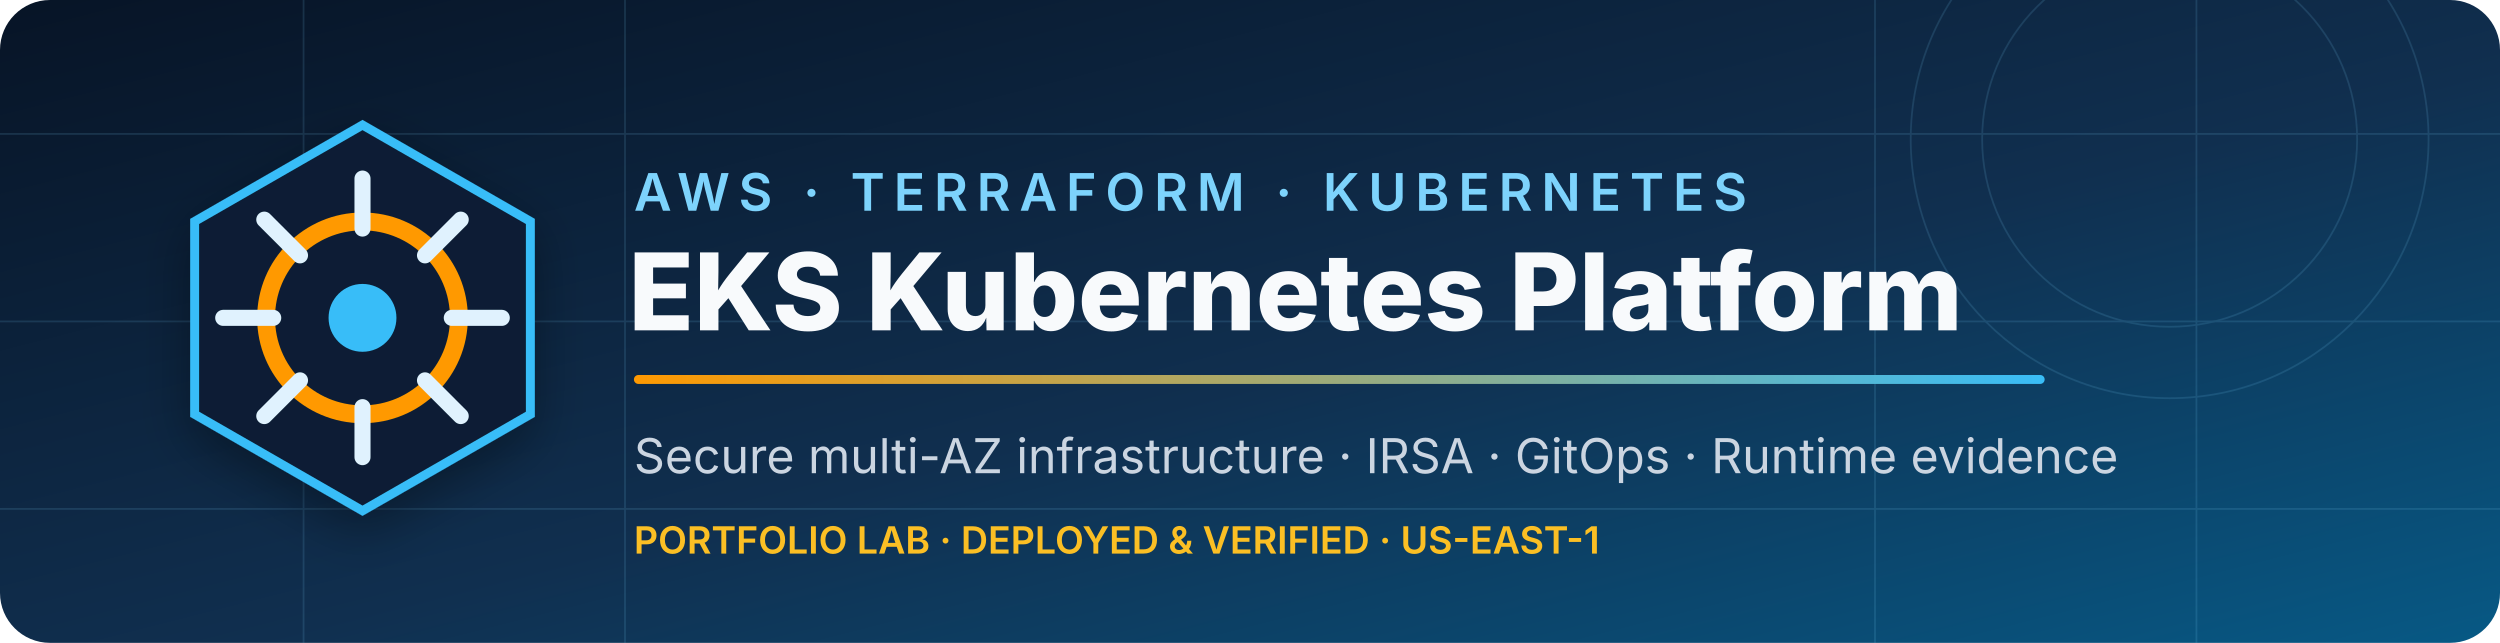
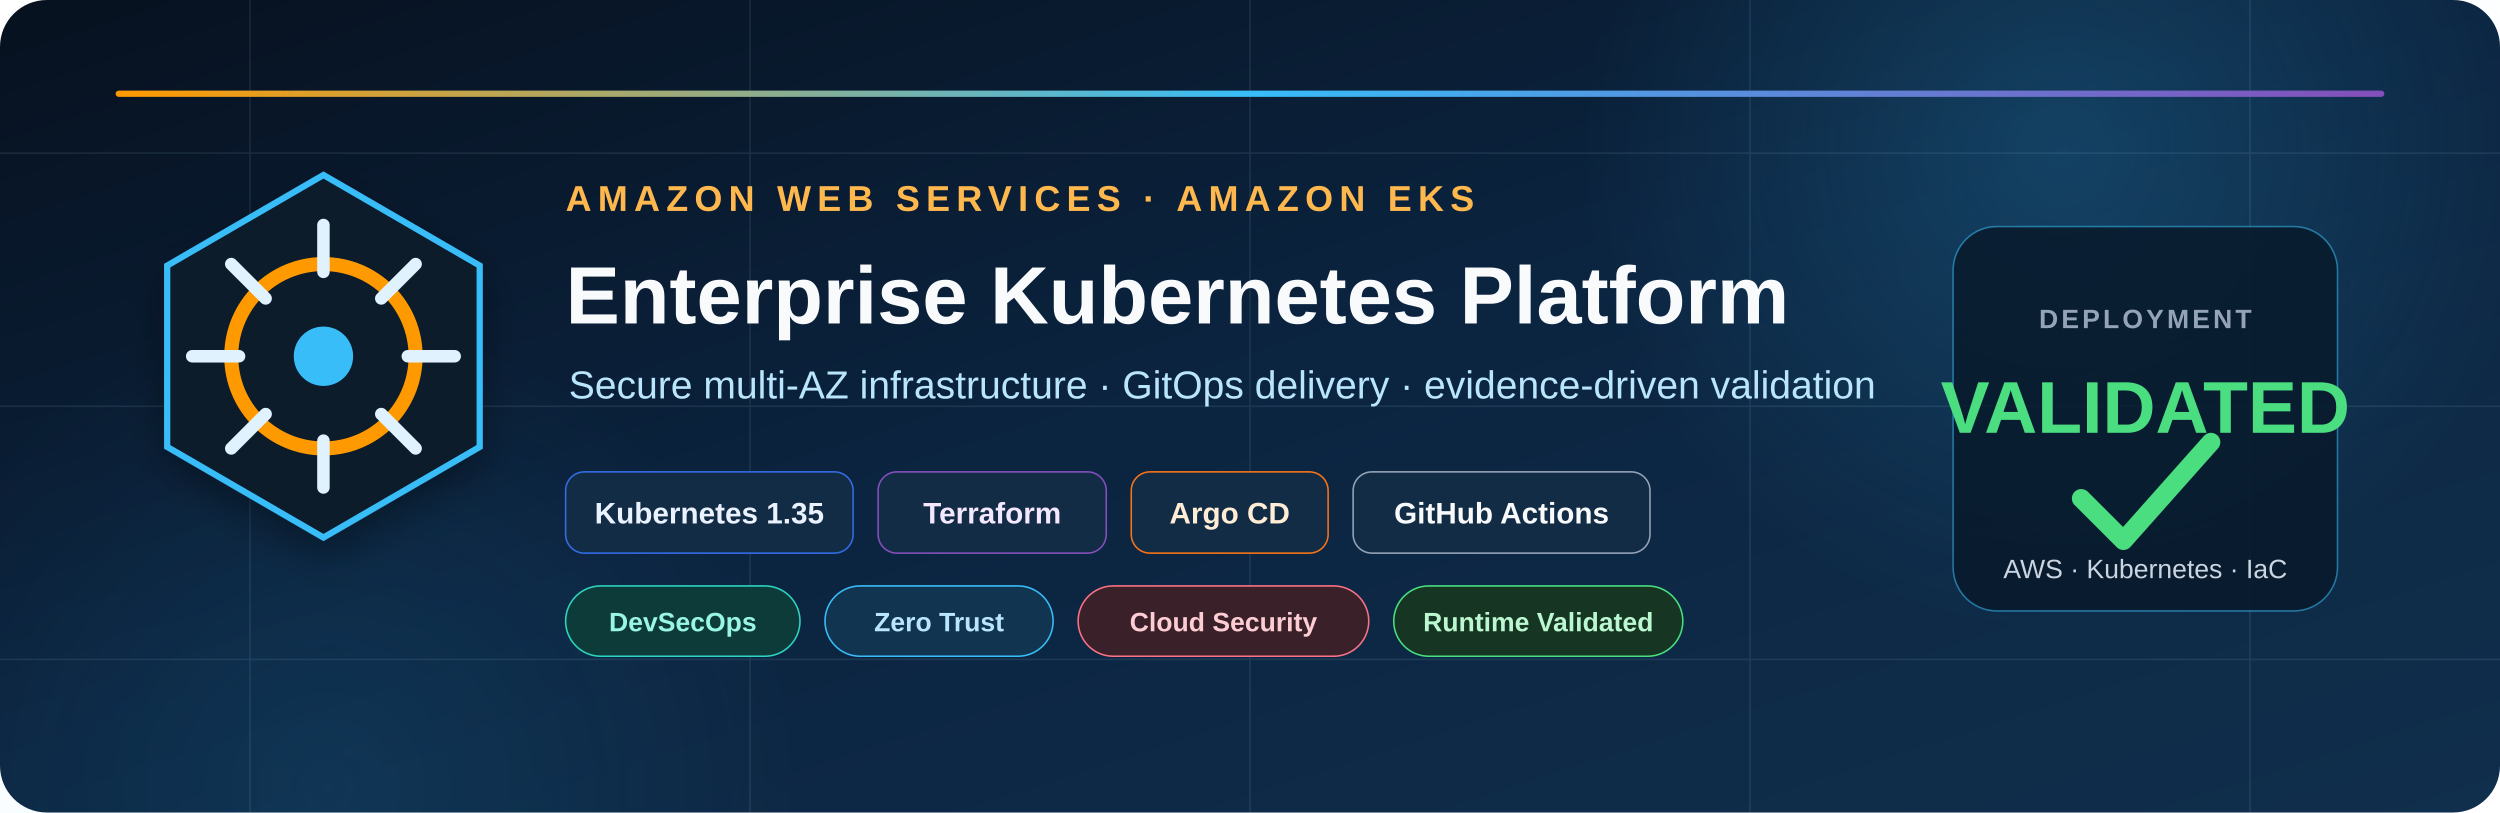
- <svg xmlns="http://www.w3.org/2000/svg" width="1400" height="360" viewBox="0 0 1400 360" role="img" aria-labelledby="title desc">
+ <svg xmlns="http://www.w3.org/2000/svg" width="1600" height="520" viewBox="0 0 1600 520" role="img" aria-labelledby="title desc">
  <defs>
-     <linearGradient id="background" x1="0" y1="0" x2="1" y2="1">
-       <stop offset="0" stop-color="#071426" />
-       <stop offset="0.55" stop-color="#102f4f" />
-       <stop offset="1" stop-color="#075985" />
+     <linearGradient id="bg" x1="0" y1="0" x2="1" y2="1">
+       <stop offset="0" stop-color="#07111f" />
+       <stop offset="0.48" stop-color="#0b2440" />
+       <stop offset="1" stop-color="#102f4c" />
    </linearGradient>
-     <linearGradient id="accent" x1="0" y1="0" x2="1" y2="0">
+     <linearGradient id="line" x1="0" y1="0" x2="1" y2="0">
      <stop offset="0" stop-color="#ff9900" />
-       <stop offset="1" stop-color="#38bdf8" />
+       <stop offset="0.5" stop-color="#38bdf8" />
+       <stop offset="1" stop-color="#844fba" />
    </linearGradient>
-     <filter id="shadow" x="-20%" y="-20%" width="140%" height="140%">
-       <feDropShadow dx="0" dy="10" stdDeviation="14" flood-color="#000" flood-opacity=".35" />
+     <radialGradient id="glow" cx="50%" cy="50%" r="50%">
+       <stop offset="0" stop-color="#38bdf8" stop-opacity=".19" />
+       <stop offset="1" stop-color="#38bdf8" stop-opacity="0" />
+     </radialGradient>
+     <filter id="shadow" x="-30%" y="-30%" width="160%" height="160%">
+       <feDropShadow dx="0" dy="10" stdDeviation="12" flood-color="#000" flood-opacity=".35" />
    </filter>
  </defs>
-   <rect width="1400" height="360" rx="28" fill="url(#background)" />
-   <g opacity=".14" stroke="#7dd3fc" fill="none">
-     <path d="M0 75H1400M0 180H1400M0 285H1400" />
-     <path d="M170 0V360M350 0V360M1050 0V360M1230 0V360" />
-     <circle cx="1215" cy="78" r="145" />
-     <circle cx="1215" cy="78" r="105" />
+   <rect width="1600" height="520" rx="30" fill="url(#bg)" />
+   <circle cx="1320" cy="95" r="310" fill="url(#glow)" />
+   <circle cx="210" cy="505" r="300" fill="url(#glow)" opacity=".55" />
+   <g opacity=".10" stroke="#bae6fd" fill="none">
+     <path d="M0 98H1600M0 260H1600M0 422H1600" />
+     <path d="M160 0V520M480 0V520M800 0V520M1120 0V520M1440 0V520" />
  </g>
-   <g transform="translate(95 70)" filter="url(#shadow)">
-     <path d="M108 0 202 54v108l-94 54-94-54V54z" fill="#0b1f35" stroke="#38bdf8" stroke-width="5" />
-     <circle cx="108" cy="108" r="54" fill="none" stroke="#ff9900" stroke-width="10" />
-     <g stroke="#e0f2fe" stroke-width="9" stroke-linecap="round">
-       <path d="M108 30v28M108 158v28M30 108h28M158 108h28M53 53l20 20M143 143l20 20M163 53l-20 20M73 143l-20 20" />
+   <rect x="74" y="58" width="1452" height="4" rx="2" fill="url(#line)" />
+   <g transform="translate(92 112)" filter="url(#shadow)">
+     <path d="M115 0 215 58v116l-100 58L15 174V58z" fill="#091a2c" stroke="#38bdf8" stroke-width="4" />
+     <circle cx="115" cy="116" r="59" fill="none" stroke="#ff9900" stroke-width="9" />
+     <g stroke="#e0f2fe" stroke-width="8" stroke-linecap="round">
+       <path d="M115 32v30M115 170v30M31 116h30M169 116h30M56 57l22 22M152 153l22 22M174 57l-22 22M78 153l-22 22" />
    </g>
-     <circle cx="108" cy="108" r="19" fill="#38bdf8" />
+     <circle cx="115" cy="116" r="19" fill="#38bdf8" />
  </g>
-   <g font-family="Inter,Segoe UI,Arial,sans-serif" fill="#f8fafc">
-     <text x="355" y="118" font-size="29" font-weight="600" letter-spacing="5" fill="#7dd3fc">AWS · TERRAFORM · KUBERNETES</text>
-     <text x="352" y="185" font-size="60" font-weight="800">EKS Kubernetes Platform</text>
-     <rect x="355" y="210" width="790" height="5" rx="2.5" fill="url(#accent)" />
-     <text x="355" y="265" font-size="27" font-weight="400" fill="#cbd5e1">Secure multi-AZ infrastructure · IRSA · GitOps · Runtime evidence</text>
-     <text x="355" y="310" font-size="21" font-weight="600" fill="#fbbf24">PORTFOLIO LAB · DEPLOYED &amp; VERIFIED · US-EAST-1</text>
+   <g font-family="Arial, sans-serif">
+     <text x="362" y="135" fill="#ffb84d" font-size="23" font-weight="700" letter-spacing="4">AMAZON WEB SERVICES · AMAZON EKS</text>
+     <text x="362" y="207" fill="#f8fafc" font-size="52" font-weight="bold">Enterprise Kubernetes Platform</text>
+     <text x="364" y="255" fill="#bae6fd" font-size="25" font-weight="400">Secure multi-AZ infrastructure · GitOps delivery · evidence-driven validation</text>
+     <g font-size="19" font-weight="650" text-anchor="middle">
+       <g transform="translate(362 302)">
+         <rect width="184" height="52" rx="12" fill="#132c45" stroke="#326ce5" />
+         <text x="92" y="33" fill="#eaf2ff">Kubernetes 1.35</text>
+       </g>
+       <g transform="translate(562 302)">
+         <rect width="146" height="52" rx="12" fill="#132c45" stroke="#844fba" />
+         <text x="73" y="33" fill="#f3e8ff">Terraform</text>
+       </g>
+       <g transform="translate(724 302)">
+         <rect width="126" height="52" rx="12" fill="#132c45" stroke="#f97316" />
+         <text x="63" y="33" fill="#ffedd5">Argo CD</text>
+       </g>
+       <g transform="translate(866 302)">
+         <rect width="190" height="52" rx="12" fill="#132c45" stroke="#94a3b8" />
+         <text x="95" y="33" fill="#f8fafc">GitHub Actions</text>
+       </g>
+     </g>
+     <g font-size="17" font-weight="650" text-anchor="middle">
+       <g transform="translate(362 375)">
+         <rect width="150" height="45" rx="22.5" fill="#0d3b3a" stroke="#2dd4bf" />
+         <text x="75" y="29" fill="#99f6e4">DevSecOps</text>
+       </g>
+       <g transform="translate(528 375)">
+         <rect width="146" height="45" rx="22.5" fill="#113451" stroke="#38bdf8" />
+         <text x="73" y="29" fill="#bae6fd">Zero Trust</text>
+       </g>
+       <g transform="translate(690 375)">
+         <rect width="186" height="45" rx="22.5" fill="#3a2028" stroke="#fb7185" />
+         <text x="93" y="29" fill="#fecdd3">Cloud Security</text>
+       </g>
+       <g transform="translate(892 375)">
+         <rect width="185" height="45" rx="22.5" fill="#163522" stroke="#4ade80" />
+         <text x="92.5" y="29" fill="#bbf7d0">Runtime Validated</text>
+       </g>
+     </g>
+     <g transform="translate(1250 145)">
+       <rect width="246" height="246" rx="28" fill="#091a2c" fill-opacity=".86" stroke="#38bdf8" stroke-opacity=".55" />
+       <text x="123" y="65" text-anchor="middle" fill="#94a3b8" font-size="17" font-weight="650" letter-spacing="2">DEPLOYMENT</text>
+       <text x="123" y="132" text-anchor="middle" fill="#4ade80" font-size="47" font-weight="800">VALIDATED</text>
+       <path d="m82 174 27 27 56-63" fill="none" stroke="#4ade80" stroke-width="12" stroke-linecap="round" stroke-linejoin="round" />
+       <text x="123" y="225" text-anchor="middle" fill="#cbd5e1" font-size="17">AWS · Kubernetes · IaC</text>
+     </g>
  </g>
</svg>
